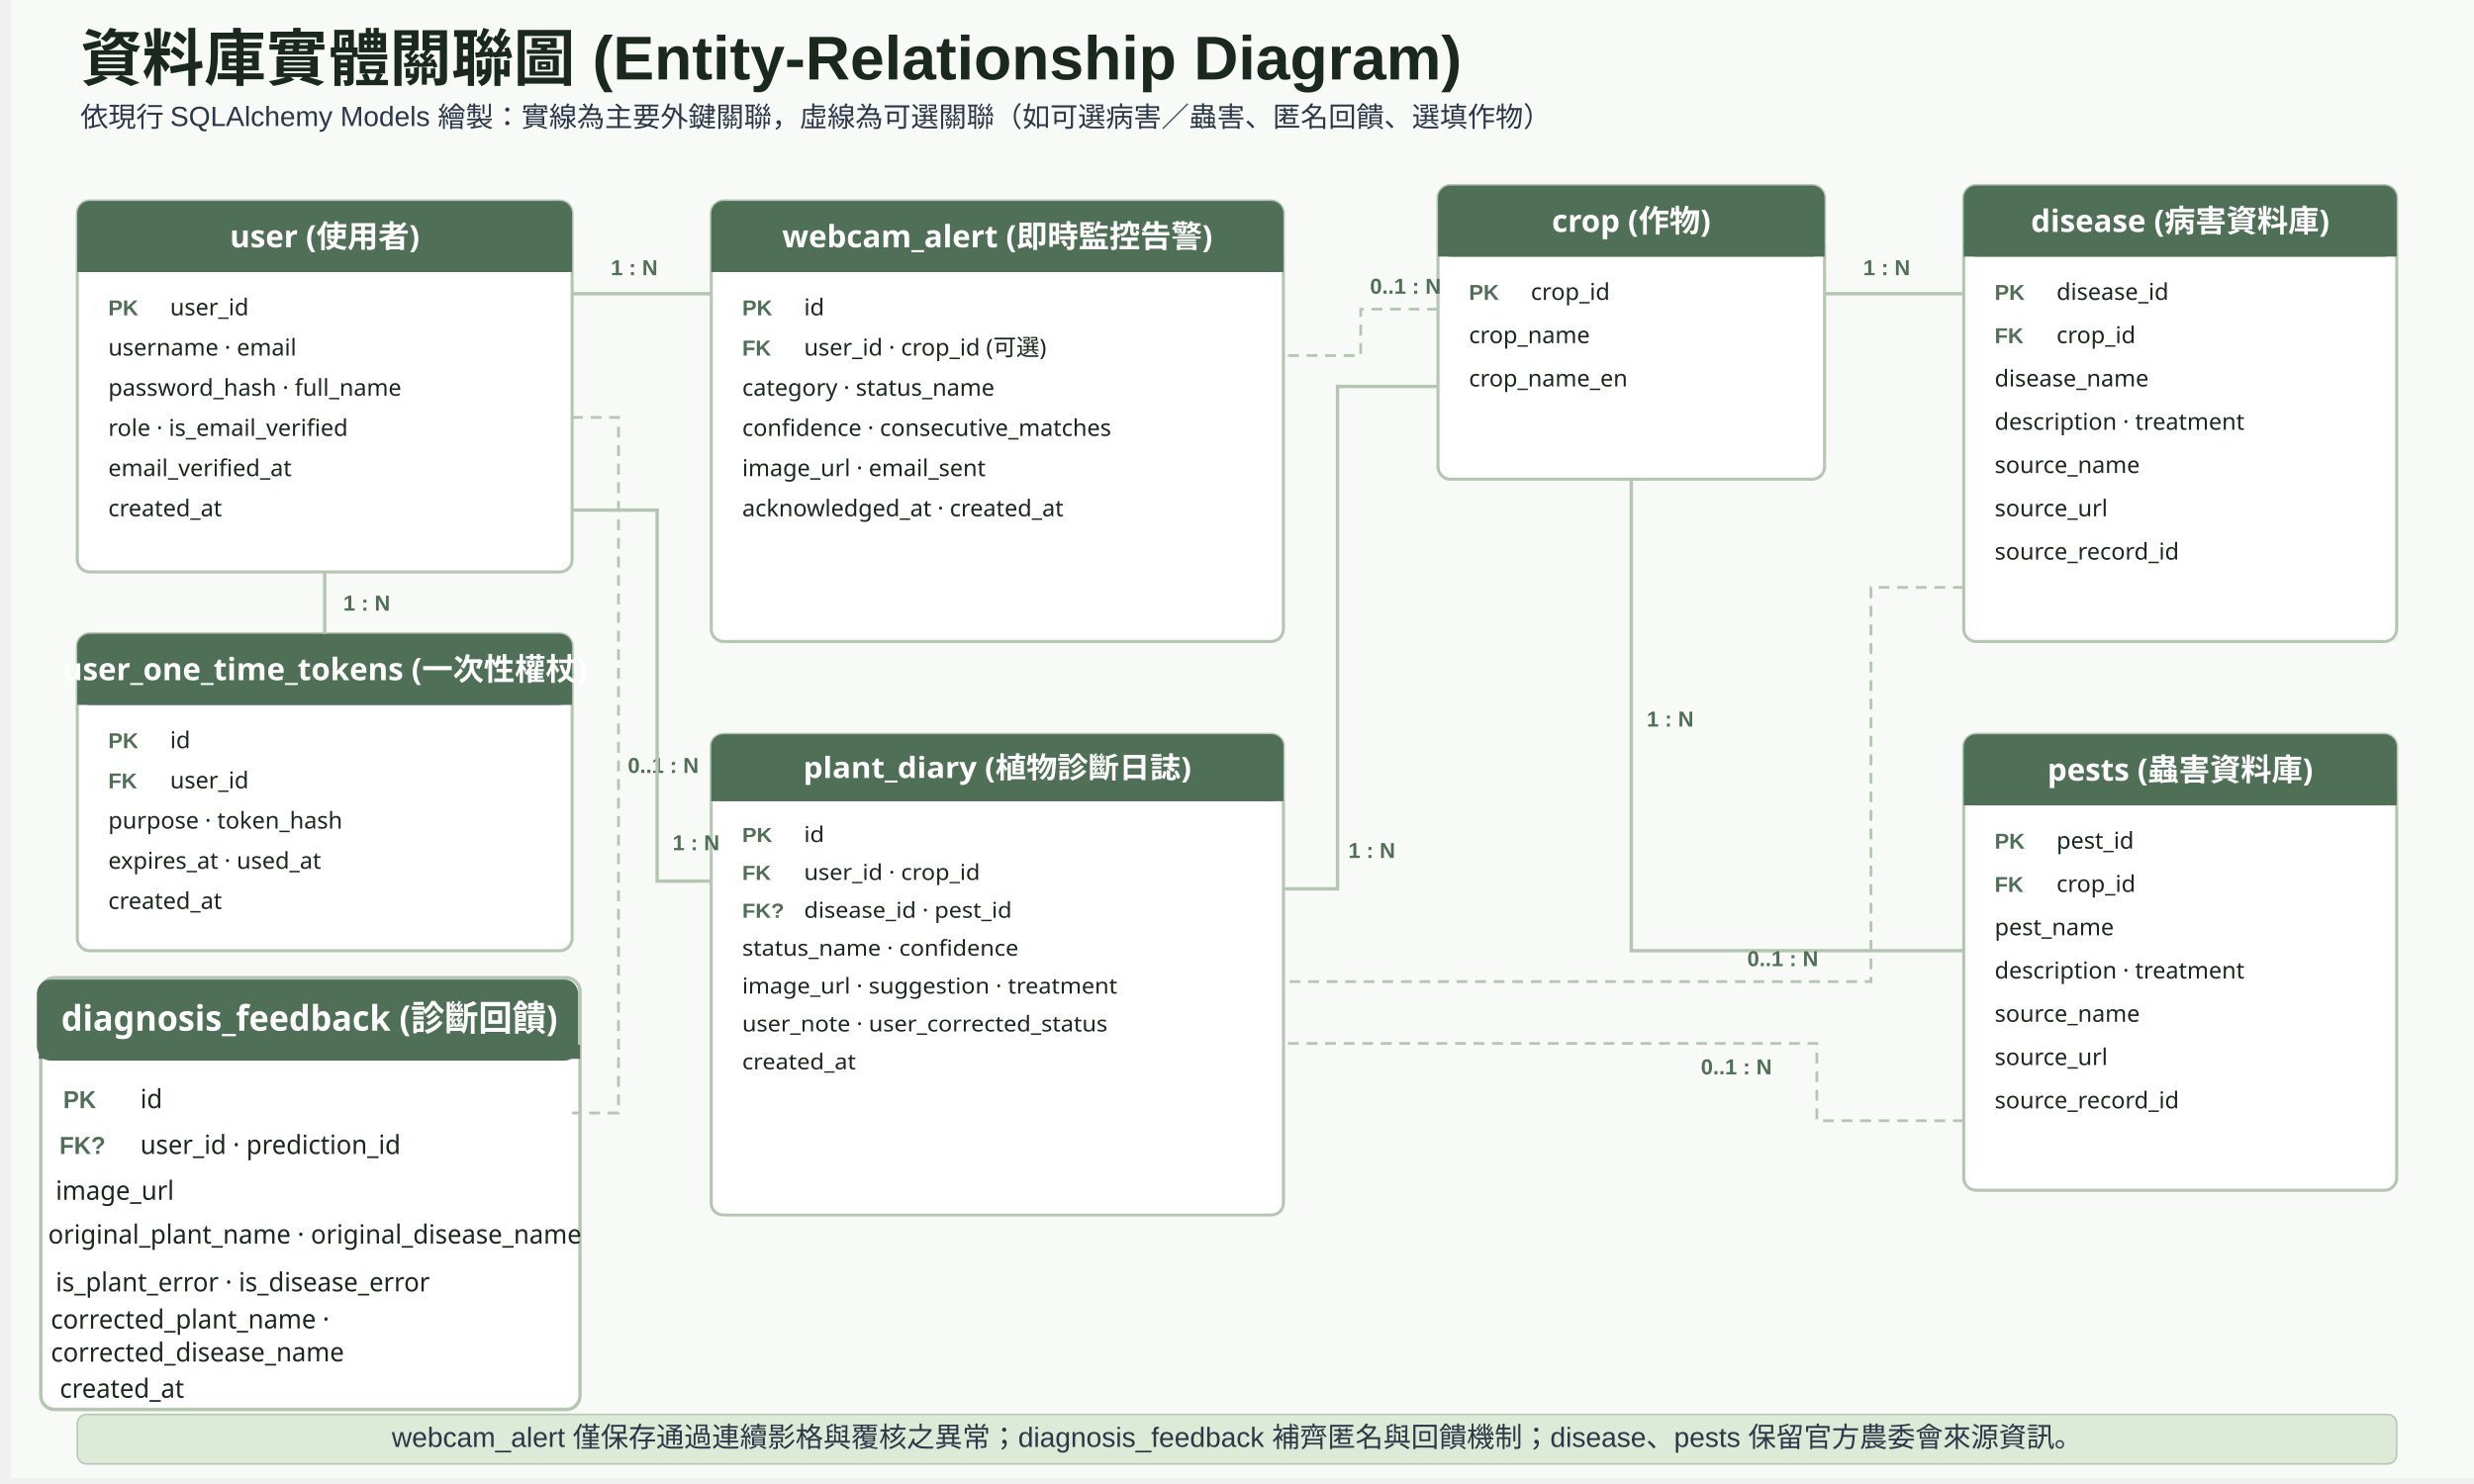
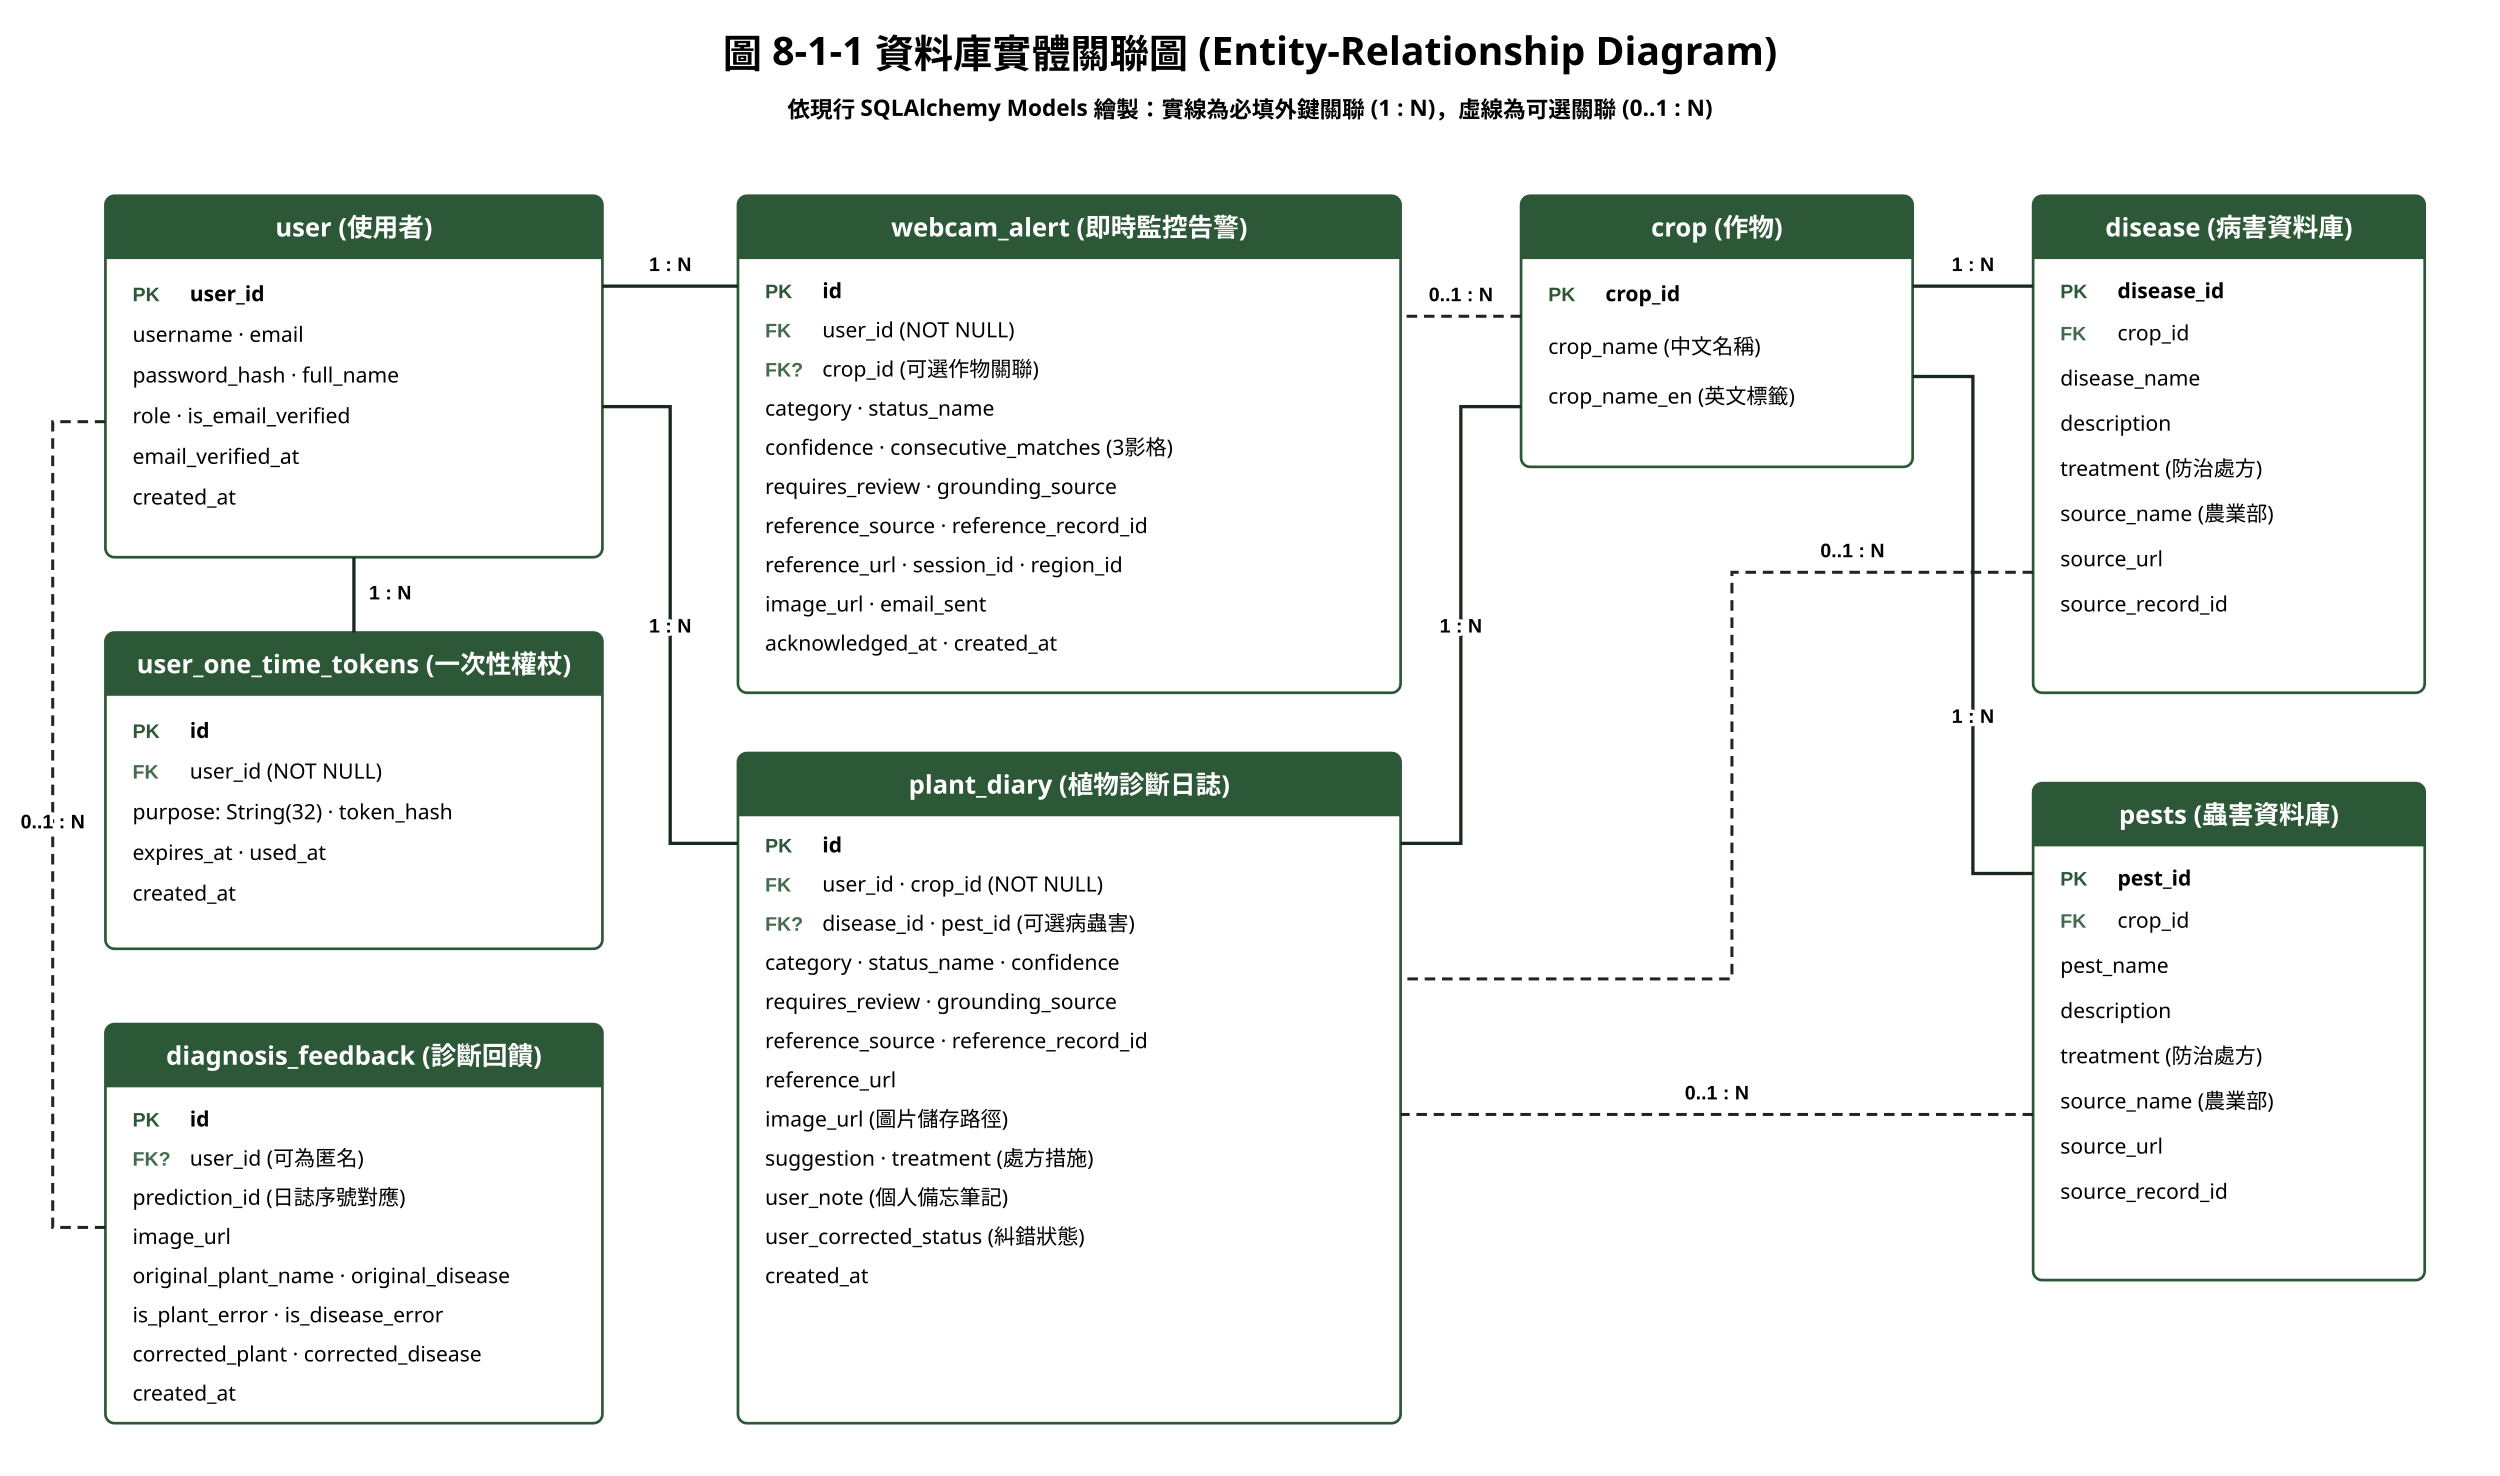
- <svg xmlns="http://www.w3.org/2000/svg" width="1600" height="960" viewBox="0 0 1600 960" version="1.1" id="svg92">
-   <defs id="defs1">
-     <style id="style1">
-       .title { font: 700 40px 'Microsoft JhengHei', 'Noto Sans TC', Arial, sans-serif; fill: #1A281E; }
-       .subtitle { font: 400 18px 'Microsoft JhengHei', 'Noto Sans TC', Arial, sans-serif; fill: #2D3748; }
-       .head { font: 700 20px 'Segoe UI', 'Microsoft JhengHei', sans-serif; fill: #ffffff; }
-       .field { font: 400 15px 'Segoe UI', 'Microsoft JhengHei', sans-serif; fill: #1A281E; }
-       .key { font: 700 14px 'Segoe UI', Arial, sans-serif; fill: #4F7057; }
-       .label { font: 700 14px 'Segoe UI', Arial, sans-serif; fill: #4F7057; }
-       .table { fill: #ffffff; stroke: #B5C6B3; stroke-width: 2; }
-       .header { fill: #4F7057; }
-       .line { stroke: #B5C6B3; stroke-width: 2.2; fill: none; }
-       .optional { stroke: #B5C6B3; stroke-width: 1.8; stroke-dasharray: 7 5; fill: none; }
+ <svg xmlns="http://www.w3.org/2000/svg" viewBox="0 0 1660 980" width="1660" height="980">
+   <defs>
+     <style>
+       .title { font-family: 'Microsoft JhengHei', 'PingFang TC', sans-serif; font-size: 26px; font-weight: bold; fill: #000000; }
+       .subtitle { font-family: 'Microsoft JhengHei', 'PingFang TC', sans-serif; font-size: 15px; font-weight: bold; fill: #000000; }
+       .head { font-family: 'Microsoft JhengHei', 'PingFang TC', sans-serif; font-size: 17px; font-weight: bold; fill: #ffffff; }
+       .field { font-family: 'Microsoft JhengHei', 'PingFang TC', 'Segoe UI', sans-serif; font-size: 14px; font-weight: 500; fill: #000000; }
+       .field-bold { font-family: 'Microsoft JhengHei', 'PingFang TC', 'Segoe UI', sans-serif; font-size: 14px; font-weight: bold; fill: #000000; }
+       .key-pk { font-family: 'Segoe UI', Arial, sans-serif; font-size: 13px; font-weight: bold; fill: #2D5837; }
+       .key-fk { font-family: 'Segoe UI', Arial, sans-serif; font-size: 13px; font-weight: bold; fill: #456B4E; }
+       .card-label { font-family: 'Segoe UI', Arial, sans-serif; font-size: 13px; font-weight: bold; fill: #000000; paint-order: stroke fill; stroke: #ffffff; stroke-width: 4.5px; stroke-linejoin: round; }
+ 
+       .table-box { fill: #FFFFFF; stroke: #2D5837; stroke-width: 1.8; rx: 6; ry: 6; }
+       .table-header { fill: #2D5837; }
+ 
+       .line-req { stroke: #1A281E; stroke-width: 2.2; fill: none; }
+       .line-opt { stroke: #1A281E; stroke-width: 2.0; stroke-dasharray: 7,4.5; fill: none; }
    </style>
  </defs>
-   <rect width="1600" height="960" fill="#F8FAF7" id="rect1" x="7.138" y="-3.569" />
-   <text x="52" y="52" class="title" id="text1">資料庫實體關聯圖 (Entity-Relationship Diagram)</text>
-   <text x="52" y="82" class="subtitle" id="text2">依現行 SQLAlchemy Models 繪製：實線為主要外鍵關聯，虛線為可選關聯（如可選病害／蟲害、匿名回饋、選填作物）</text>
-   <g id="g11">
-     <rect x="50" y="130" width="320" height="240" rx="8" class="table" id="rect2" />
-     <rect x="50" y="130" width="320" height="46" rx="8" class="header" id="rect3" />
-     <rect x="50" y="168" width="320" height="8" fill="#4F7057" id="rect4" />
-     <text x="210" y="160" text-anchor="middle" class="head" id="text4">user (使用者)</text>
-     <text x="70" y="204" class="key" id="text5">PK</text>
-     <text x="110" y="204" class="field" id="text6">user_id</text>
-     <text x="70" y="230" class="field" id="text7">username · email</text>
-     <text x="70" y="256" class="field" id="text8">password_hash · full_name</text>
-     <text x="70" y="282" class="field" id="text9">role · is_email_verified</text>
-     <text x="70" y="308" class="field" id="text10">email_verified_at</text>
-     <text x="70" y="334" class="field" id="text11">created_at</text>
+   <rect width="100%" height="100%" fill="#ffffff" />
+   <text x="830" y="45" class="title" text-anchor="middle">圖 8-1-1 資料庫實體關聯圖 (Entity-Relationship Diagram)</text>
+   <text x="830" y="78" class="subtitle" text-anchor="middle">依現行 SQLAlchemy Models 繪製：實線為必填外鍵關聯 (1 : N)，虛線為可選關聯 (0..1 : N)</text>
+   <g transform="translate(70, 130)">
+     <rect width="330" height="240" class="table-box" />
+     <path d="M 0 6 Q 0 0 6 0 L 324 0 Q 330 0 330 6 L 330 42 L 0 42 Z" class="table-header" />
+     <text x="165" y="27" text-anchor="middle" class="head">user (使用者)</text>
+     <text x="18" y="70" class="key-pk">PK</text>
+     <text x="56" y="70" class="field-bold">user_id</text>
+     <text x="18" y="97" class="field">username · email</text>
+     <text x="18" y="124" class="field">password_hash · full_name</text>
+     <text x="18" y="151" class="field">role · is_email_verified</text>
+     <text x="18" y="178" class="field">email_verified_at</text>
+     <text x="18" y="205" class="field">created_at</text>
  </g>
-   <g id="g20">
-     <rect x="50" y="410" width="320" height="205" rx="8" class="table" id="rect11" />
-     <rect x="50" y="410" width="320" height="46" rx="8" class="header" id="rect12" />
-     <rect x="50" y="448" width="320" height="8" fill="#4F7057" id="rect13" />
-     <text x="210" y="440" text-anchor="middle" class="head" id="text13">user_one_time_tokens (一次性權杖)</text>
-     <text x="70" y="484" class="key" id="text14">PK</text>
-     <text x="110" y="484" class="field" id="text15">id</text>
-     <text x="70" y="510" class="key" id="text16">FK</text>
-     <text x="110" y="510" class="field" id="text17">user_id</text>
-     <text x="70" y="536" class="field" id="text18">purpose · token_hash</text>
-     <text x="70" y="562" class="field" id="text19">expires_at · used_at</text>
-     <text x="70" y="588" class="field" id="text20">created_at</text>
+   <g transform="translate(70, 420)">
+     <rect width="330" height="210" class="table-box" />
+     <path d="M 0 6 Q 0 0 6 0 L 324 0 Q 330 0 330 6 L 330 42 L 0 42 Z" class="table-header" />
+     <text x="165" y="27" text-anchor="middle" class="head">user_one_time_tokens (一次性權杖)</text>
+     <text x="18" y="70" class="key-pk">PK</text>
+     <text x="56" y="70" class="field-bold">id</text>
+     <text x="18" y="97" class="key-fk">FK</text>
+     <text x="56" y="97" class="field">user_id (NOT NULL)</text>
+     <text x="18" y="124" class="field">purpose: String(32) · token_hash</text>
+     <text x="18" y="151" class="field">expires_at · used_at</text>
+     <text x="18" y="178" class="field">created_at</text>
  </g>
-   <g id="g31" transform="matrix(1.093783,0,0,1.139683,-29.58871,-113.9516)">
-     <rect x="51.163" y="654.998" width="318.839" height="245.004" rx="7.971" class="table" id="rect20" />
-     <rect x="48.863" y="656.006" width="320" height="46" rx="8" class="header" id="rect21" />
-     <rect x="50" y="693" width="320" height="8" fill="#4F7057" id="rect22" />
-     <text x="210" y="685" text-anchor="middle" class="head" id="text22" style="font-style:normal;font-variant:normal;font-weight:700;font-stretch:normal;font-size:20px;line-height:normal;font-family:'Segoe UI', 'Microsoft JhengHei', sans-serif">diagnosis_feedback (診斷回饋)</text>
-     <text x="64.431" y="729" class="key" id="text23" style="font-style:normal;font-variant:normal;font-weight:700;font-stretch:normal;font-size:14px;line-height:normal;font-family:'Segoe UI', Arial, sans-serif">PK</text>
-     <text x="110" y="729" class="field" id="text24" style="font-style:normal;font-variant:normal;font-weight:400;font-stretch:normal;font-size:15px;line-height:normal;font-family:'Segoe UI', 'Microsoft JhengHei', sans-serif">id</text>
-     <text x="62.203" y="755" class="key" id="text25" style="font-style:normal;font-variant:normal;font-weight:700;font-stretch:normal;font-size:14px;line-height:normal;font-family:'Segoe UI', Arial, sans-serif">FK?</text>
-     <text x="110" y="755" class="field" id="text26" style="font-style:normal;font-variant:normal;font-weight:400;font-stretch:normal;font-size:15px;line-height:normal;font-family:'Segoe UI', 'Microsoft JhengHei', sans-serif">user_id · prediction_id</text>
-     <text x="59.976" y="781" class="field" id="text27" style="font-style:normal;font-variant:normal;font-weight:400;font-stretch:normal;font-size:15px;line-height:normal;font-family:'Segoe UI', 'Microsoft JhengHei', sans-serif">image_url</text>
-     <text x="55.52" y="805.865" class="field" id="text28" style="font-style:normal;font-variant:normal;font-weight:400;font-stretch:normal;font-size:15px;line-height:normal;font-family:'Segoe UI', 'Microsoft JhengHei', sans-serif">original_plant_name · original_disease_name</text>
-     <text x="59.976" y="833" class="field" id="text29" style="font-style:normal;font-variant:normal;font-weight:400;font-stretch:normal;font-size:15px;line-height:normal;font-family:'Segoe UI', 'Microsoft JhengHei', sans-serif">is_plant_error · is_disease_error</text>
-     <text x="56.281" y="854.198" class="field" id="text30" style="font-style:normal;font-variant:normal;font-weight:400;font-stretch:normal;font-size:15px;line-height:normal;font-family:'Segoe UI', 'Microsoft JhengHei', sans-serif" transform="matrix(0.9999995,-9.9237068e-4,9.5156031e-4,0.9999995,0,0)">
-       <tspan id="tspan92" x="56.281" y="854.198">corrected_plant_name ·</tspan>
-       <tspan id="tspan93" x="56.281" y="872.948">corrected_disease_name</tspan>
-     </text>
-     <text x="62.387" y="893.35" class="field" id="text31" style="font-style:normal;font-variant:normal;font-weight:400;font-stretch:normal;font-size:15px;line-height:normal;font-family:'Segoe UI', 'Microsoft JhengHei', sans-serif">created_at</text>
+   <g transform="translate(70, 680)">
+     <rect width="330" height="265" class="table-box" />
+     <path d="M 0 6 Q 0 0 6 0 L 324 0 Q 330 0 330 6 L 330 42 L 0 42 Z" class="table-header" />
+     <text x="165" y="27" text-anchor="middle" class="head">diagnosis_feedback (診斷回饋)</text>
+     <text x="18" y="68" class="key-pk">PK</text>
+     <text x="56" y="68" class="field-bold">id</text>
+     <text x="18" y="94" class="key-fk">FK?</text>
+     <text x="56" y="94" class="field">user_id (可為匿名)</text>
+     <text x="18" y="120" class="field">prediction_id (日誌序號對應)</text>
+     <text x="18" y="146" class="field">image_url</text>
+     <text x="18" y="172" class="field">original_plant_name · original_disease</text>
+     <text x="18" y="198" class="field">is_plant_error · is_disease_error</text>
+     <text x="18" y="224" class="field">corrected_plant · corrected_disease</text>
+     <text x="18" y="250" class="field">created_at</text>
  </g>
-   <g id="g41">
-     <rect x="460" y="130" width="370" height="285" rx="8" class="table" id="rect31" />
-     <rect x="460" y="130" width="370" height="46" rx="8" class="header" id="rect32" />
-     <rect x="460" y="168" width="370" height="8" fill="#4F7057" id="rect33" />
-     <text x="645" y="160" text-anchor="middle" class="head" id="text33">webcam_alert (即時監控告警)</text>
-     <text x="480" y="204" class="key" id="text34">PK</text>
-     <text x="520" y="204" class="field" id="text35">id</text>
-     <text x="480" y="230" class="key" id="text36">FK</text>
-     <text x="520" y="230" class="field" id="text37">user_id · crop_id (可選)</text>
-     <text x="480" y="256" class="field" id="text38">category · status_name</text>
-     <text x="480" y="282" class="field" id="text39">confidence · consecutive_matches</text>
-     <text x="480" y="308" class="field" id="text40">image_url · email_sent</text>
-     <text x="480" y="334" class="field" id="text41">acknowledged_at · created_at</text>
+   <g transform="translate(490, 130)">
+     <rect width="440" height="330" class="table-box" />
+     <path d="M 0 6 Q 0 0 6 0 L 434 0 Q 440 0 440 6 L 440 42 L 0 42 Z" class="table-header" />
+     <text x="220" y="27" text-anchor="middle" class="head">webcam_alert (即時監控告警)</text>
+     <text x="18" y="68" class="key-pk">PK</text>
+     <text x="56" y="68" class="field-bold">id</text>
+     <text x="18" y="94" class="key-fk">FK</text>
+     <text x="56" y="94" class="field">user_id (NOT NULL)</text>
+     <text x="18" y="120" class="key-fk">FK?</text>
+     <text x="56" y="120" class="field">crop_id (可選作物關聯)</text>
+     <text x="18" y="146" class="field">category · status_name</text>
+     <text x="18" y="172" class="field">confidence · consecutive_matches (3影格)</text>
+     <text x="18" y="198" class="field">requires_review · grounding_source</text>
+     <text x="18" y="224" class="field">reference_source · reference_record_id</text>
+     <text x="18" y="250" class="field">reference_url · session_id · region_id</text>
+     <text x="18" y="276" class="field">image_url · email_sent</text>
+     <text x="18" y="302" class="field">acknowledged_at · created_at</text>
  </g>
-   <g id="g53" transform="matrix(1.000157,0,0,0.9425414,-0.1014439,27.25678)">
-     <rect x="460" y="475" width="370" height="330" rx="8" class="table" id="rect41" />
-     <rect x="460" y="475" width="370" height="46" rx="8" class="header" id="rect42" />
-     <rect x="460" y="513" width="370" height="8" fill="#4F7057" id="rect43" />
-     <text x="645" y="505" text-anchor="middle" class="head" id="text43" style="font-style:normal;font-variant:normal;font-weight:700;font-stretch:normal;font-size:20px;line-height:normal;font-family:'Segoe UI', 'Microsoft JhengHei', sans-serif">plant_diary (植物診斷日誌)</text>
-     <text x="480" y="549" class="key" id="text44" style="font-style:normal;font-variant:normal;font-weight:700;font-stretch:normal;font-size:14px;line-height:normal;font-family:'Segoe UI', Arial, sans-serif">PK</text>
-     <text x="520" y="549" class="field" id="text45" style="font-style:normal;font-variant:normal;font-weight:400;font-stretch:normal;font-size:15px;line-height:normal;font-family:'Segoe UI', 'Microsoft JhengHei', sans-serif">id</text>
-     <text x="480" y="575" class="key" id="text46" style="font-style:normal;font-variant:normal;font-weight:700;font-stretch:normal;font-size:14px;line-height:normal;font-family:'Segoe UI', Arial, sans-serif">FK</text>
-     <text x="520" y="575" class="field" id="text47" style="font-style:normal;font-variant:normal;font-weight:400;font-stretch:normal;font-size:15px;line-height:normal;font-family:'Segoe UI', 'Microsoft JhengHei', sans-serif">user_id · crop_id</text>
-     <text x="480" y="601" class="key" id="text48" style="font-style:normal;font-variant:normal;font-weight:700;font-stretch:normal;font-size:14px;line-height:normal;font-family:'Segoe UI', Arial, sans-serif">FK?</text>
-     <text x="520" y="601" class="field" id="text49" style="font-style:normal;font-variant:normal;font-weight:400;font-stretch:normal;font-size:15px;line-height:normal;font-family:'Segoe UI', 'Microsoft JhengHei', sans-serif">disease_id · pest_id</text>
-     <text x="480" y="627" class="field" id="text50" style="font-style:normal;font-variant:normal;font-weight:400;font-stretch:normal;font-size:15px;line-height:normal;font-family:'Segoe UI', 'Microsoft JhengHei', sans-serif">status_name · confidence</text>
-     <text x="480" y="653" class="field" id="text51" style="font-style:normal;font-variant:normal;font-weight:400;font-stretch:normal;font-size:15px;line-height:normal;font-family:'Segoe UI', 'Microsoft JhengHei', sans-serif">image_url · suggestion · treatment</text>
-     <text x="480" y="679" class="field" id="text52" style="font-style:normal;font-variant:normal;font-weight:400;font-stretch:normal;font-size:15px;line-height:normal;font-family:'Segoe UI', 'Microsoft JhengHei', sans-serif">user_note · user_corrected_status</text>
-     <text x="480" y="705" class="field" id="text53" style="font-style:normal;font-variant:normal;font-weight:400;font-stretch:normal;font-size:15px;line-height:normal;font-family:'Segoe UI', 'Microsoft JhengHei', sans-serif">created_at</text>
+   <g transform="translate(490, 500)">
+     <rect width="440" height="445" class="table-box" />
+     <path d="M 0 6 Q 0 0 6 0 L 434 0 Q 440 0 440 6 L 440 42 L 0 42 Z" class="table-header" />
+     <text x="220" y="27" text-anchor="middle" class="head">plant_diary (植物診斷日誌)</text>
+     <text x="18" y="66" class="key-pk">PK</text>
+     <text x="56" y="66" class="field-bold">id</text>
+     <text x="18" y="92" class="key-fk">FK</text>
+     <text x="56" y="92" class="field">user_id · crop_id (NOT NULL)</text>
+     <text x="18" y="118" class="key-fk">FK?</text>
+     <text x="56" y="118" class="field">disease_id · pest_id (可選病蟲害)</text>
+     <text x="18" y="144" class="field">category · status_name · confidence</text>
+     <text x="18" y="170" class="field">requires_review · grounding_source</text>
+     <text x="18" y="196" class="field">reference_source · reference_record_id</text>
+     <text x="18" y="222" class="field">reference_url</text>
+     <text x="18" y="248" class="field">image_url (圖片儲存路徑)</text>
+     <text x="18" y="274" class="field">suggestion · treatment (處方措施)</text>
+     <text x="18" y="300" class="field">user_note (個人備忘筆記)</text>
+     <text x="18" y="326" class="field">user_corrected_status (糾錯狀態)</text>
+     <text x="18" y="352" class="field">created_at</text>
  </g>
-   <g id="g59">
-     <rect x="930" y="120" width="250" height="190" rx="8" class="table" id="rect53" />
-     <rect x="930" y="120" width="250" height="46" rx="8" class="header" id="rect54" />
-     <rect x="930" y="158" width="250" height="8" fill="#4F7057" id="rect55" />
-     <text x="1055" y="150" text-anchor="middle" class="head" id="text55">crop (作物)</text>
-     <text x="950" y="194" class="key" id="text56">PK</text>
-     <text x="990" y="194" class="field" id="text57">crop_id</text>
-     <text x="950" y="222" class="field" id="text58">crop_name</text>
-     <text x="950" y="250" class="field" id="text59">crop_name_en</text>
+   <g transform="translate(1010, 130)">
+     <rect width="260" height="180" class="table-box" />
+     <path d="M 0 6 Q 0 0 6 0 L 254 0 Q 260 0 260 6 L 260 42 L 0 42 Z" class="table-header" />
+     <text x="130" y="27" text-anchor="middle" class="head">crop (作物)</text>
+     <text x="18" y="70" class="key-pk">PK</text>
+     <text x="56" y="70" class="field-bold">crop_id</text>
+     <text x="18" y="105" class="field">crop_name (中文名稱)</text>
+     <text x="18" y="138" class="field">crop_name_en (英文標籤)</text>
  </g>
-   <g id="g70">
-     <rect x="1270" y="120" width="280" height="295" rx="8" class="table" id="rect59" />
-     <rect x="1270" y="120" width="280" height="46" rx="8" class="header" id="rect60" />
-     <rect x="1270" y="158" width="280" height="8" fill="#4F7057" id="rect61" />
-     <text x="1410" y="150" text-anchor="middle" class="head" id="text61">disease (病害資料庫)</text>
-     <text x="1290" y="194" class="key" id="text62">PK</text>
-     <text x="1330" y="194" class="field" id="text63">disease_id</text>
-     <text x="1290" y="222" class="key" id="text64">FK</text>
-     <text x="1330" y="222" class="field" id="text65">crop_id</text>
-     <text x="1290" y="250" class="field" id="text66">disease_name</text>
-     <text x="1290" y="278" class="field" id="text67">description · treatment</text>
-     <text x="1290" y="306" class="field" id="text68">source_name</text>
-     <text x="1290" y="334" class="field" id="text69">source_url</text>
-     <text x="1290" y="362" class="field" id="text70">source_record_id</text>
+   <g transform="translate(1350, 130)">
+     <rect width="260" height="330" class="table-box" />
+     <path d="M 0 6 Q 0 0 6 0 L 254 0 Q 260 0 260 6 L 260 42 L 0 42 Z" class="table-header" />
+     <text x="130" y="27" text-anchor="middle" class="head">disease (病害資料庫)</text>
+     <text x="18" y="68" class="key-pk">PK</text>
+     <text x="56" y="68" class="field-bold">disease_id</text>
+     <text x="18" y="96" class="key-fk">FK</text>
+     <text x="56" y="96" class="field">crop_id</text>
+     <text x="18" y="126" class="field">disease_name</text>
+     <text x="18" y="156" class="field">description</text>
+     <text x="18" y="186" class="field">treatment (防治處方)</text>
+     <text x="18" y="216" class="field">source_name (農業部)</text>
+     <text x="18" y="246" class="field">source_url</text>
+     <text x="18" y="276" class="field">source_record_id</text>
  </g>
-   <g id="g81">
-     <rect x="1270" y="475" width="280" height="295" rx="8" class="table" id="rect70" />
-     <rect x="1270" y="475" width="280" height="46" rx="8" class="header" id="rect71" />
-     <rect x="1270" y="513" width="280" height="8" fill="#4F7057" id="rect72" />
-     <text x="1410" y="505" text-anchor="middle" class="head" id="text72">pests (蟲害資料庫)</text>
-     <text x="1290" y="549" class="key" id="text73">PK</text>
-     <text x="1330" y="549" class="field" id="text74">pest_id</text>
-     <text x="1290" y="577" class="key" id="text75">FK</text>
-     <text x="1330" y="577" class="field" id="text76">crop_id</text>
-     <text x="1290" y="605" class="field" id="text77">pest_name</text>
-     <text x="1290" y="633" class="field" id="text78">description · treatment</text>
-     <text x="1290" y="661" class="field" id="text79">source_name</text>
-     <text x="1290" y="689" class="field" id="text80">source_url</text>
-     <text x="1290" y="717" class="field" id="text81">source_record_id</text>
+   <g transform="translate(1350, 520)">
+     <rect width="260" height="330" class="table-box" />
+     <path d="M 0 6 Q 0 0 6 0 L 254 0 Q 260 0 260 6 L 260 42 L 0 42 Z" class="table-header" />
+     <text x="130" y="27" text-anchor="middle" class="head">pests (蟲害資料庫)</text>
+     <text x="18" y="68" class="key-pk">PK</text>
+     <text x="56" y="68" class="field-bold">pest_id</text>
+     <text x="18" y="96" class="key-fk">FK</text>
+     <text x="56" y="96" class="field">crop_id</text>
+     <text x="18" y="126" class="field">pest_name</text>
+     <text x="18" y="156" class="field">description</text>
+     <text x="18" y="186" class="field">treatment (防治處方)</text>
+     <text x="18" y="216" class="field">source_name (農業部)</text>
+     <text x="18" y="246" class="field">source_url</text>
+     <text x="18" y="276" class="field">source_record_id</text>
  </g>
-   <path d="M210 370 V410" class="line" id="path81" />
-   <text x="222" y="395" class="label" id="text82">1 : N</text>
-   <path d="M370 270 H400 V720 H370" class="optional" id="path82" />
-   <text x="406" y="500" class="label" id="text83">0..1 : N</text>
-   <path d="M370 190 H460" class="line" id="path83" />
-   <text x="395" y="178" class="label" id="text84">1 : N</text>
-   <path d="M370 330 H425 V570 H460" class="line" id="path84" />
-   <text x="435" y="550" class="label" id="text85">1 : N</text>
-   <path d="M930 200 H880 V230 H830" class="optional" id="path85" />
-   <text x="886" y="190" class="label" id="text86">0..1 : N</text>
-   <path d="M930 250 H865 V575 H830" class="line" id="path86" />
-   <text x="872" y="555" class="label" id="text87">1 : N</text>
-   <path d="M1180 190 H1270" class="line" id="path87" />
-   <text x="1205" y="178" class="label" id="text88">1 : N</text>
-   <path d="M1055 310 V615 H1270" class="line" id="path88" />
-   <text x="1065" y="470" class="label" id="text89">1 : N</text>
-   <path d="M1270 380 H1210 V635 H830" class="optional" id="path89" />
-   <text x="1130" y="625" class="label" id="text90">0..1 : N</text>
-   <path d="M1270 725 H1175 V675 H830" class="optional" id="path90" />
-   <text x="1100" y="695" class="label" id="text91">0..1 : N</text>
-   <rect x="50" y="915" width="1500" height="32" rx="6" fill="#DDEAD7" stroke="#B5C6B3" id="rect91" />
-   <text x="800" y="936" text-anchor="middle" class="subtitle" id="text92">webcam_alert 僅保存通過連續影格與覆核之異常；diagnosis_feedback 補齊匿名與回饋機制；disease、pests 保留官方農委會來源資訊。</text>
+   <line x1="235" y1="370" x2="235" y2="420" class="line-req" />
+   <text x="245" y="398" class="card-label">1 : N</text>
+   <path d="M 70 280 L 35 280 L 35 815 L 70 815" class="line-opt" />
+   <text x="35" y="550" class="card-label" text-anchor="middle">0..1 : N</text>
+   <line x1="400" y1="190" x2="490" y2="190" class="line-req" />
+   <text x="445" y="180" class="card-label" text-anchor="middle">1 : N</text>
+   <path d="M 400 270 L 445 270 L 445 560 L 490 560" class="line-req" />
+   <text x="445" y="420" class="card-label" text-anchor="middle">1 : N</text>
+   <line x1="1010" y1="210" x2="930" y2="210" class="line-opt" />
+   <text x="970" y="200" class="card-label" text-anchor="middle">0..1 : N</text>
+   <path d="M 1010 270 L 970 270 L 970 560 L 930 560" class="line-req" />
+   <text x="970" y="420" class="card-label" text-anchor="middle">1 : N</text>
+   <line x1="1270" y1="190" x2="1350" y2="190" class="line-req" />
+   <text x="1310" y="180" class="card-label" text-anchor="middle">1 : N</text>
+   <path d="M 1270 250 L 1310 250 L 1310 580 L 1350 580" class="line-req" />
+   <text x="1310" y="480" class="card-label" text-anchor="middle">1 : N</text>
+   <path d="M 1350 380 L 1150 380 L 1150 650 L 930 650" class="line-opt" />
+   <text x="1230" y="370" class="card-label" text-anchor="middle">0..1 : N</text>
+   <line x1="1350" y1="740" x2="930" y2="740" class="line-opt" />
+   <text x="1140" y="730" class="card-label" text-anchor="middle">0..1 : N</text>
</svg>
